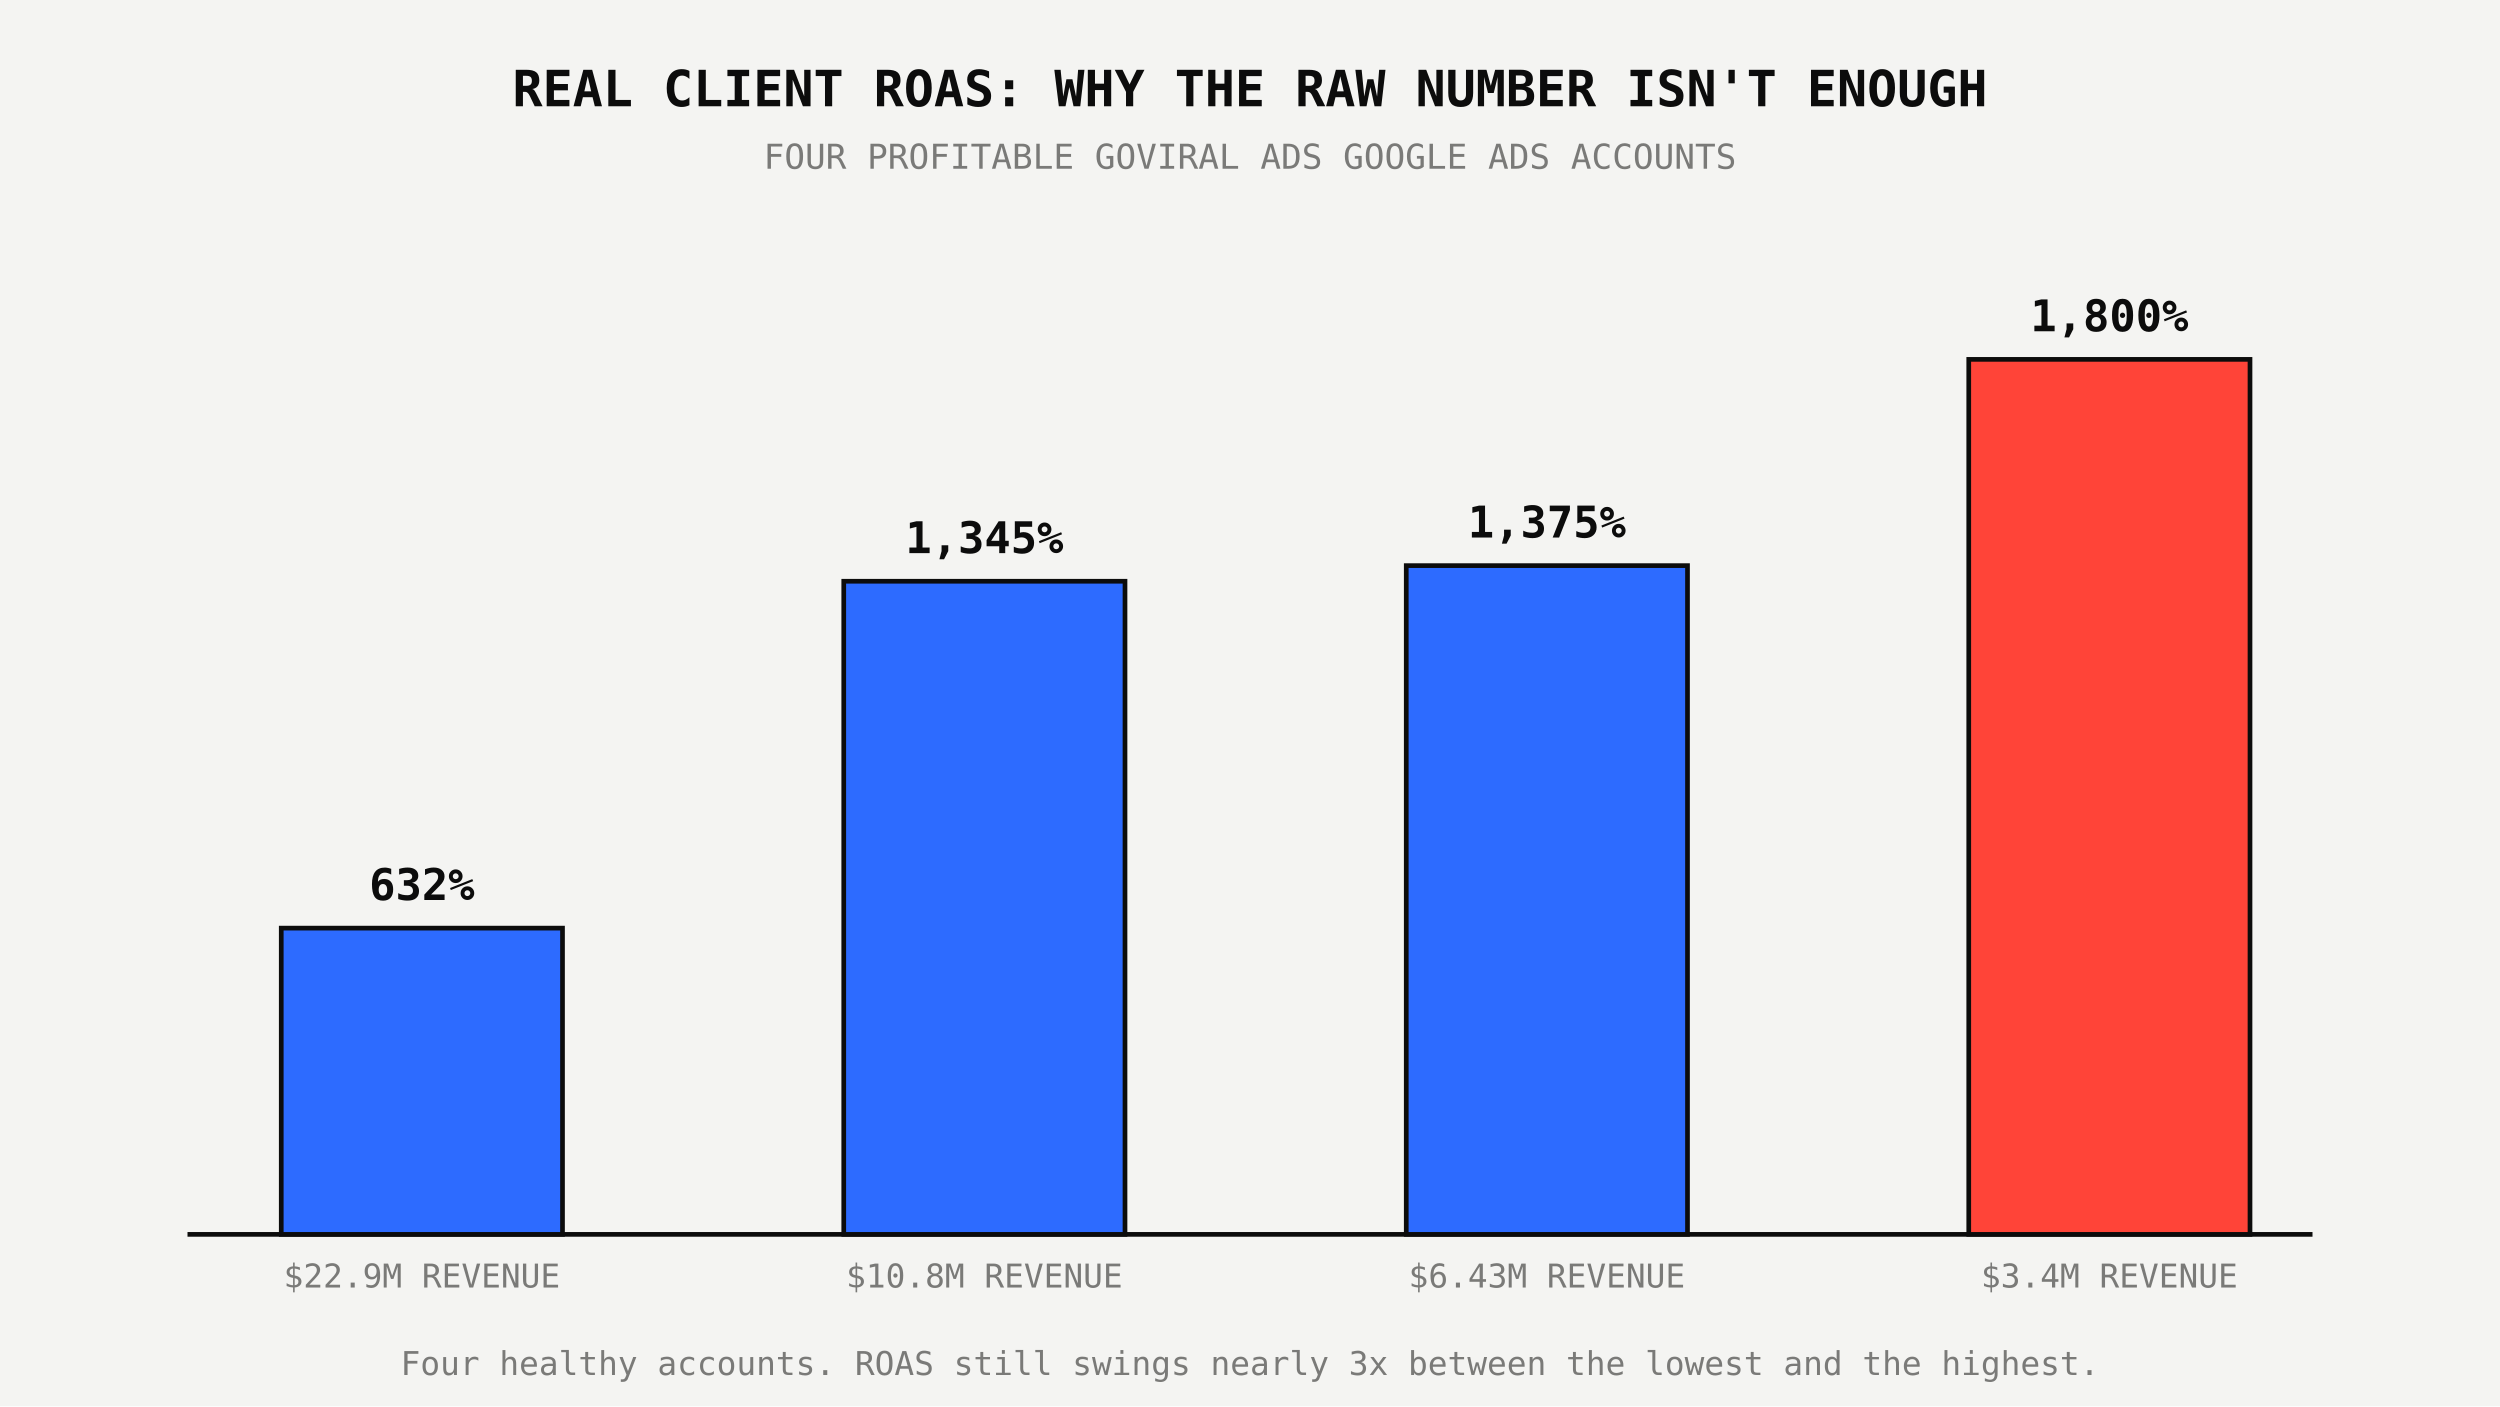
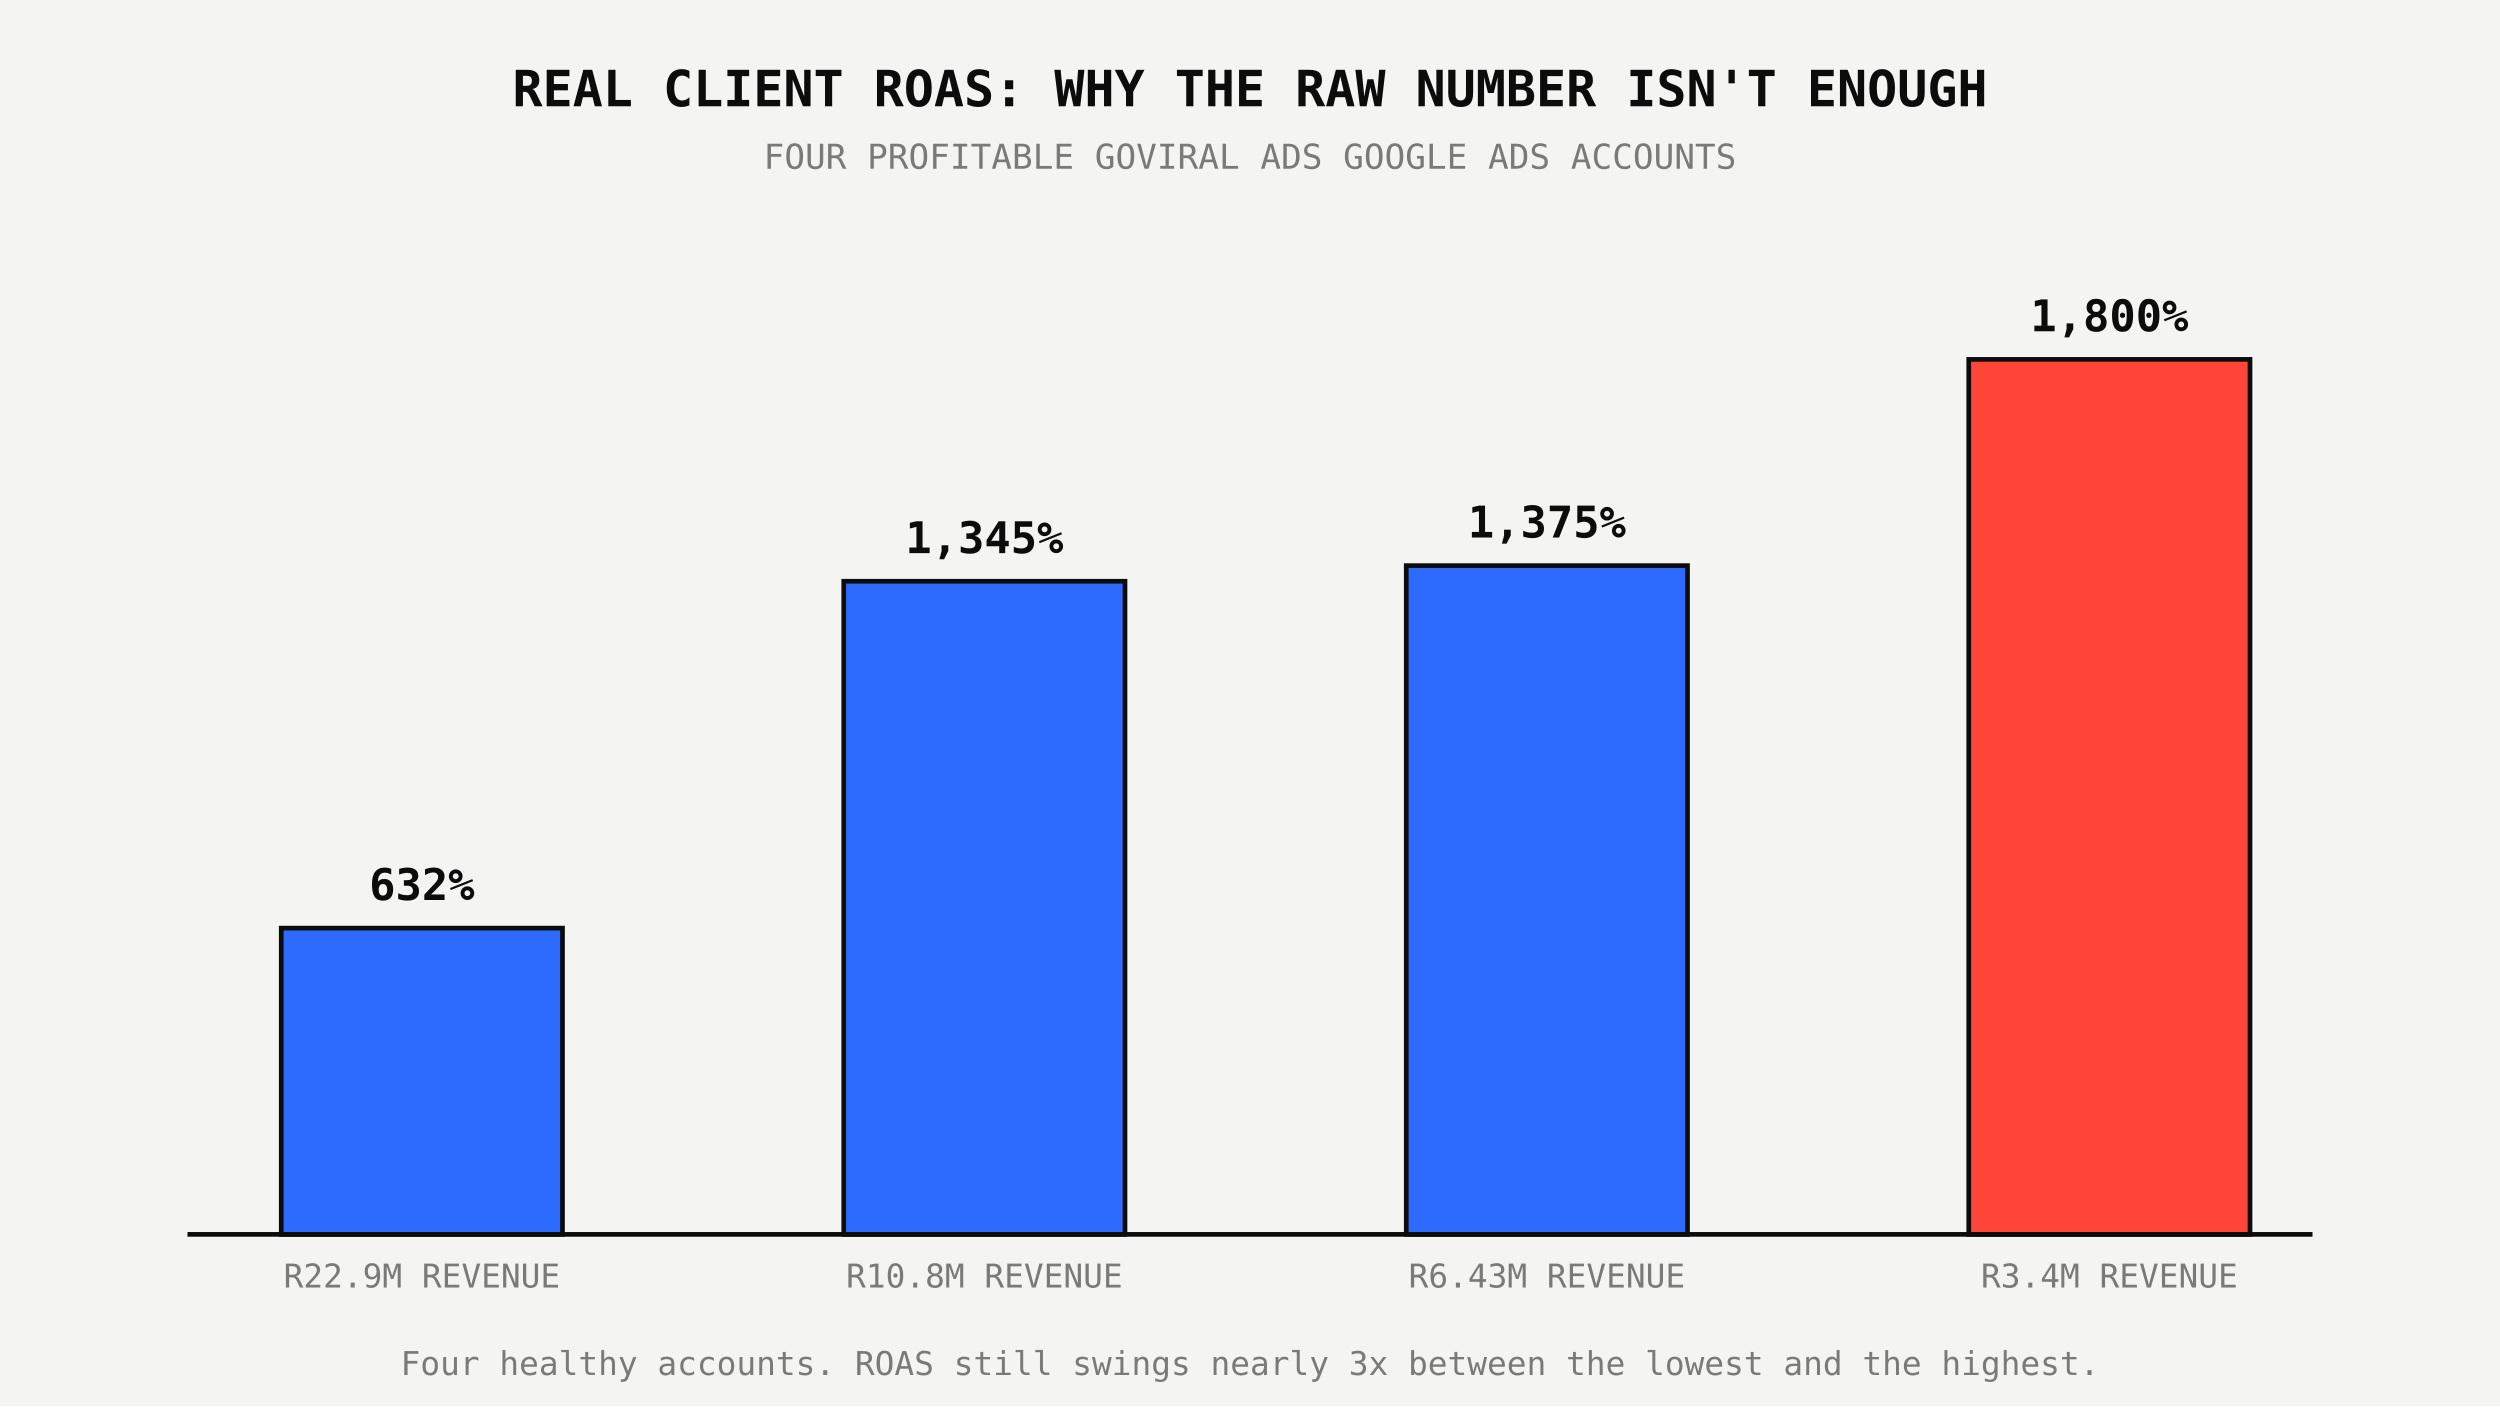
<svg xmlns="http://www.w3.org/2000/svg" viewBox="0 0 800 450" font-family="'JetBrains Mono',monospace">
  <rect width="800" height="450" fill="#F4F4F2" />
  <text x="400" y="34" text-anchor="middle" font-size="16" font-weight="700" fill="#0C0C0C">REAL CLIENT ROAS: WHY THE RAW NUMBER ISN'T ENOUGH</text>
  <text x="400" y="54" text-anchor="middle" font-size="11" fill="#7A7A78">FOUR PROFITABLE GOVIRAL ADS GOOGLE ADS ACCOUNTS</text>
  <line x1="60" y1="395" x2="740" y2="395" stroke="#0C0C0C" stroke-width="1.5" />
  <rect x="90" y="297" width="90" height="98" fill="#2D6BFF" stroke="#0C0C0C" stroke-width="1.5" />
  <text x="135" y="288" text-anchor="middle" font-size="14" font-weight="700" fill="#0C0C0C">632%</text>
-   <text x="135" y="412" text-anchor="middle" font-size="10.5" fill="#7A7A78">$22.9M REVENUE</text>
+   <text x="135" y="412" text-anchor="middle" font-size="10.5" fill="#7A7A78">R22.9M REVENUE</text>
  <rect x="270" y="186" width="90" height="209" fill="#2D6BFF" stroke="#0C0C0C" stroke-width="1.5" />
  <text x="315" y="177" text-anchor="middle" font-size="14" font-weight="700" fill="#0C0C0C">1,345%</text>
-   <text x="315" y="412" text-anchor="middle" font-size="10.5" fill="#7A7A78">$10.8M REVENUE</text>
+   <text x="315" y="412" text-anchor="middle" font-size="10.5" fill="#7A7A78">R10.8M REVENUE</text>
  <rect x="450" y="181" width="90" height="214" fill="#2D6BFF" stroke="#0C0C0C" stroke-width="1.5" />
  <text x="495" y="172" text-anchor="middle" font-size="14" font-weight="700" fill="#0C0C0C">1,375%</text>
-   <text x="495" y="412" text-anchor="middle" font-size="10.5" fill="#7A7A78">$6.43M REVENUE</text>
+   <text x="495" y="412" text-anchor="middle" font-size="10.5" fill="#7A7A78">R6.43M REVENUE</text>
  <rect x="630" y="115" width="90" height="280" fill="#FF4438" stroke="#0C0C0C" stroke-width="1.5" />
  <text x="675" y="106" text-anchor="middle" font-size="14" font-weight="700" fill="#0C0C0C">1,800%</text>
-   <text x="675" y="412" text-anchor="middle" font-size="10.5" fill="#7A7A78">$3.4M REVENUE</text>
+   <text x="675" y="412" text-anchor="middle" font-size="10.5" fill="#7A7A78">R3.4M REVENUE</text>
  <text x="400" y="440" text-anchor="middle" font-size="10.5" fill="#7A7A78">Four healthy accounts. ROAS still swings nearly 3x between the lowest and the highest.</text>
</svg>
